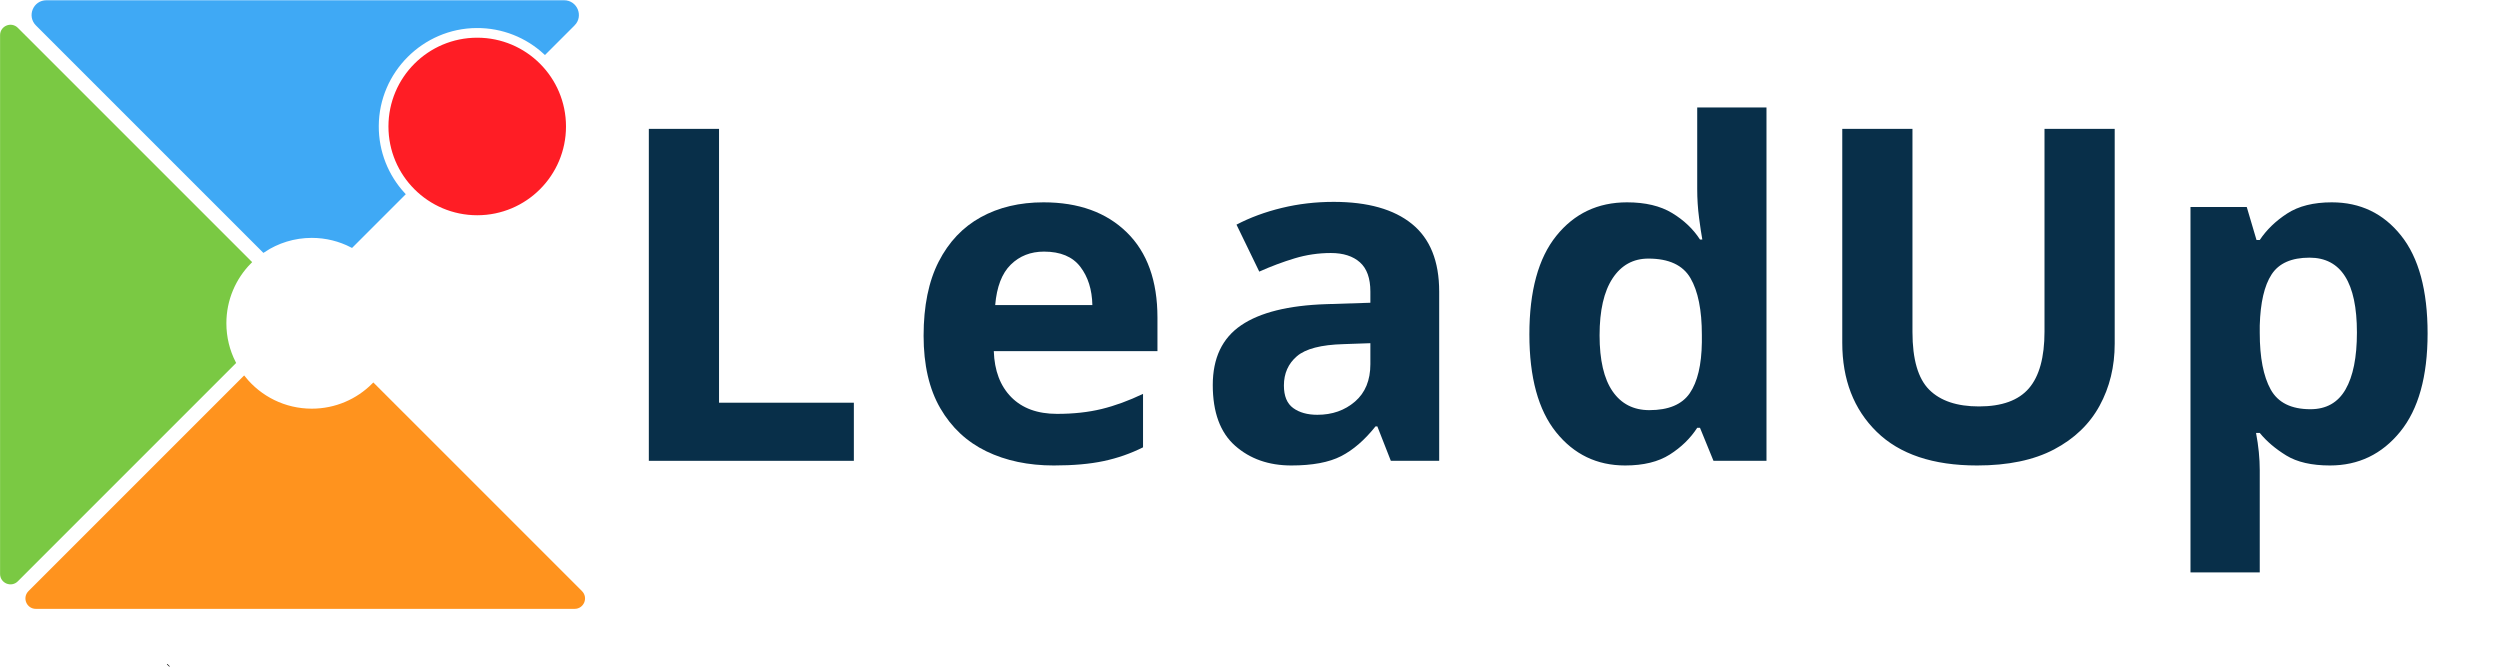
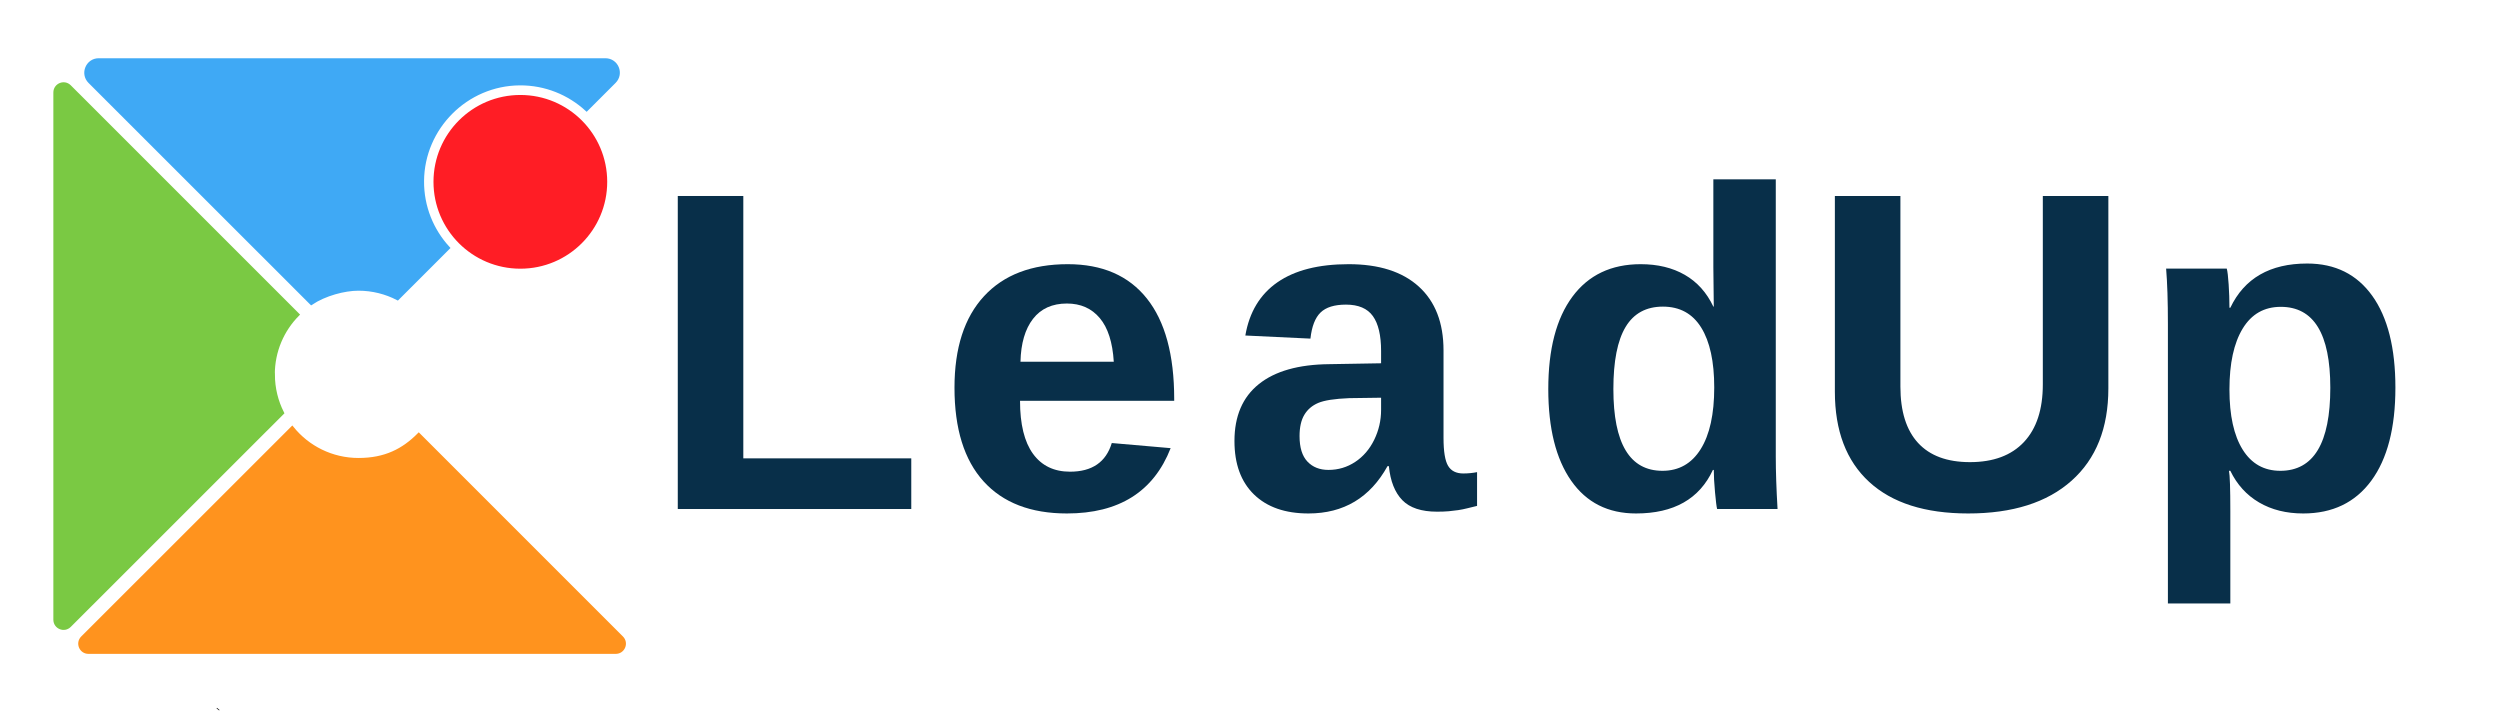
- <svg xmlns="http://www.w3.org/2000/svg" id="Layer_2" data-name="Layer 2" viewBox="0 0 2957.54 788.72">
+ <svg xmlns="http://www.w3.org/2000/svg" id="Layer_2" data-name="Layer 2" version="1.1" viewBox="0 0 3022 858.9">
  <defs>
    <style>
      .cls-1 {
        fill: #ff931e;
        stroke: #ff931e;
      }

      .cls-1, .cls-2, .cls-3, .cls-4, .cls-5 {
        stroke-miterlimit: 10;
        stroke-width: 4px;
      }

      .cls-6 {
-         letter-spacing: -.02em;
+         letter-spacing: 0em;
+       }
+ 
+       .cls-6, .cls-7, .cls-8 {
+         isolation: isolate;
+       }
+ 
+       .cls-6, .cls-8 {
+         fill: #082f49;
+         font-family: Arial-BoldMT, Arial;
+         font-size: 550px;
+         font-weight: 700;
      }

      .cls-2 {
        fill: none;
        stroke: #000;
      }

-       .cls-7 {
-         fill: #082f49;
-         font-family: BeVietnamPro-Black, 'Be Vietnam Pro';
-         font-size: 550px;
-         font-weight: 800;
-       }
- 
      .cls-3 {
        fill: #7ac943;
        stroke: #7ac943;
      }

-       .cls-8 {
-         letter-spacing: 0em;
-       }
- 
      .cls-4 {
        fill: #3fa9f5;
        stroke: #3fa9f5;
-       }
- 
-       .cls-9 {
-         letter-spacing: 0em;
      }

      .cls-5 {
        fill: #ff1d25;
        stroke: #ff1d25;
      }
    </style>
  </defs>
  <g>
-     <line class="cls-2" x1="199.36" y1="786.79" x2="198.85" y2="787.31" />
-     <line class="cls-2" x1="199.36" y1="88.33" x2="198.85" y2="87.81" />
-     <path class="cls-4" d="M678.29,28.69l-33.64,33.64c-21.27-19.51-49.65-31.36-80.83-31.17-64.55.4-117.32,53.17-117.72,117.72-.19,31.18,11.66,59.56,31.17,80.83l-61.17,61.17c-14.15-7.32-30.23-11.46-47.26-11.46-21.07,0-40.66,6.33-56.98,17.19L43.92,28.69c-9.74-9.74-2.84-26.38,10.93-26.38h612.52c13.77,0,20.66,16.64,10.93,26.38Z" />
-     <path class="cls-3" d="M265.81,382.45c0,16.77,4.01,32.6,11.11,46.58L19.67,686.28c-6.49,6.49-17.59,1.9-17.59-7.28V41.6c0-9.18,11.1-13.77,17.59-7.28l275.81,275.81c-18.36,18.59-29.67,44.13-29.67,72.32Z" />
-     <path class="cls-1" d="M679.8,718.29H42.4c-9.18,0-13.77-11.1-7.28-17.59l253.55-253.55c18.87,23.36,47.77,38.31,80.16,38.31,28.45,0,54.21-11.53,72.84-30.17l245.41,245.41c6.49,6.49,1.9,17.59-7.28,17.59Z" />
-     <circle class="cls-5" cx="564.56" cy="149.62" r="103.02" />
+     <line class="cls-2" x1="263.8" y1="856.9" x2="263.3" y2="857.5" />
+     <line class="cls-2" x1="263.8" y1="158.5" x2="263.3" y2="158" />
+     <path class="cls-4" d="M742.7,98.8l-33.6,33.6c-21.3-19.5-49.7-31.4-80.8-31.2-64.5.4-117.3,53.2-117.7,117.7-.2,31.2,11.7,59.6,31.2,80.8l-61.2,61.2c-14.1-7.3-30.2-11.5-47.3-11.5s-40.7,6.3-57,17.2L108.4,98.8c-9.7-9.7-2.8-26.4,10.9-26.4h612.5c13.8,0,20.7,16.6,10.9,26.4h0Z" />
+     <path class="cls-3" d="M330.3,452.6c0,16.8,4,32.6,11.1,46.6L84.1,756.4c-6.5,6.5-17.6,1.9-17.6-7.3V111.8c0-9.2,11.1-13.8,17.6-7.3l275.8,275.8c-18.4,18.6-29.7,44.1-29.7,72.3Z" />
+     <path class="cls-1" d="M744.3,788.4H106.9c-9.2,0-13.8-11.1-7.3-17.6l253.6-253.5c18.9,23.4,47.8,38.3,80.2,38.3s54.2-11.5,72.8-30.2l245.4,245.4c6.5,6.5,1.9,17.6-7.3,17.6Z" />
+     <circle class="cls-5" cx="629" cy="219.8" r="103" />
  </g>
-   <text class="cls-7" transform="translate(718.08 545.16)">
-     <tspan class="cls-6" x="0" y="0">L</tspan>
-     <tspan class="cls-9" x="349.8" y="0">e</tspan>
-     <tspan class="cls-8" x="693.55" y="0">a</tspan>
-     <tspan x="1066.45" y="0">dUp</tspan>
-   </text>
+   <g class="cls-7">
+     <text class="cls-6" transform="translate(782.5 615.3)">
+       <tspan x="0" y="0">L</tspan>
+     </text>
+     <text class="cls-8" transform="translate(1132.3 615.3)">
+       <tspan x="0" y="0">e</tspan>
+     </text>
+     <text class="cls-8" transform="translate(1476.1 615.3)">
+       <tspan x="0" y="0">a</tspan>
+     </text>
+     <text class="cls-8" transform="translate(1849 615.3)">
+       <tspan x="0" y="0">dUp</tspan>
+     </text>
+   </g>
</svg>
